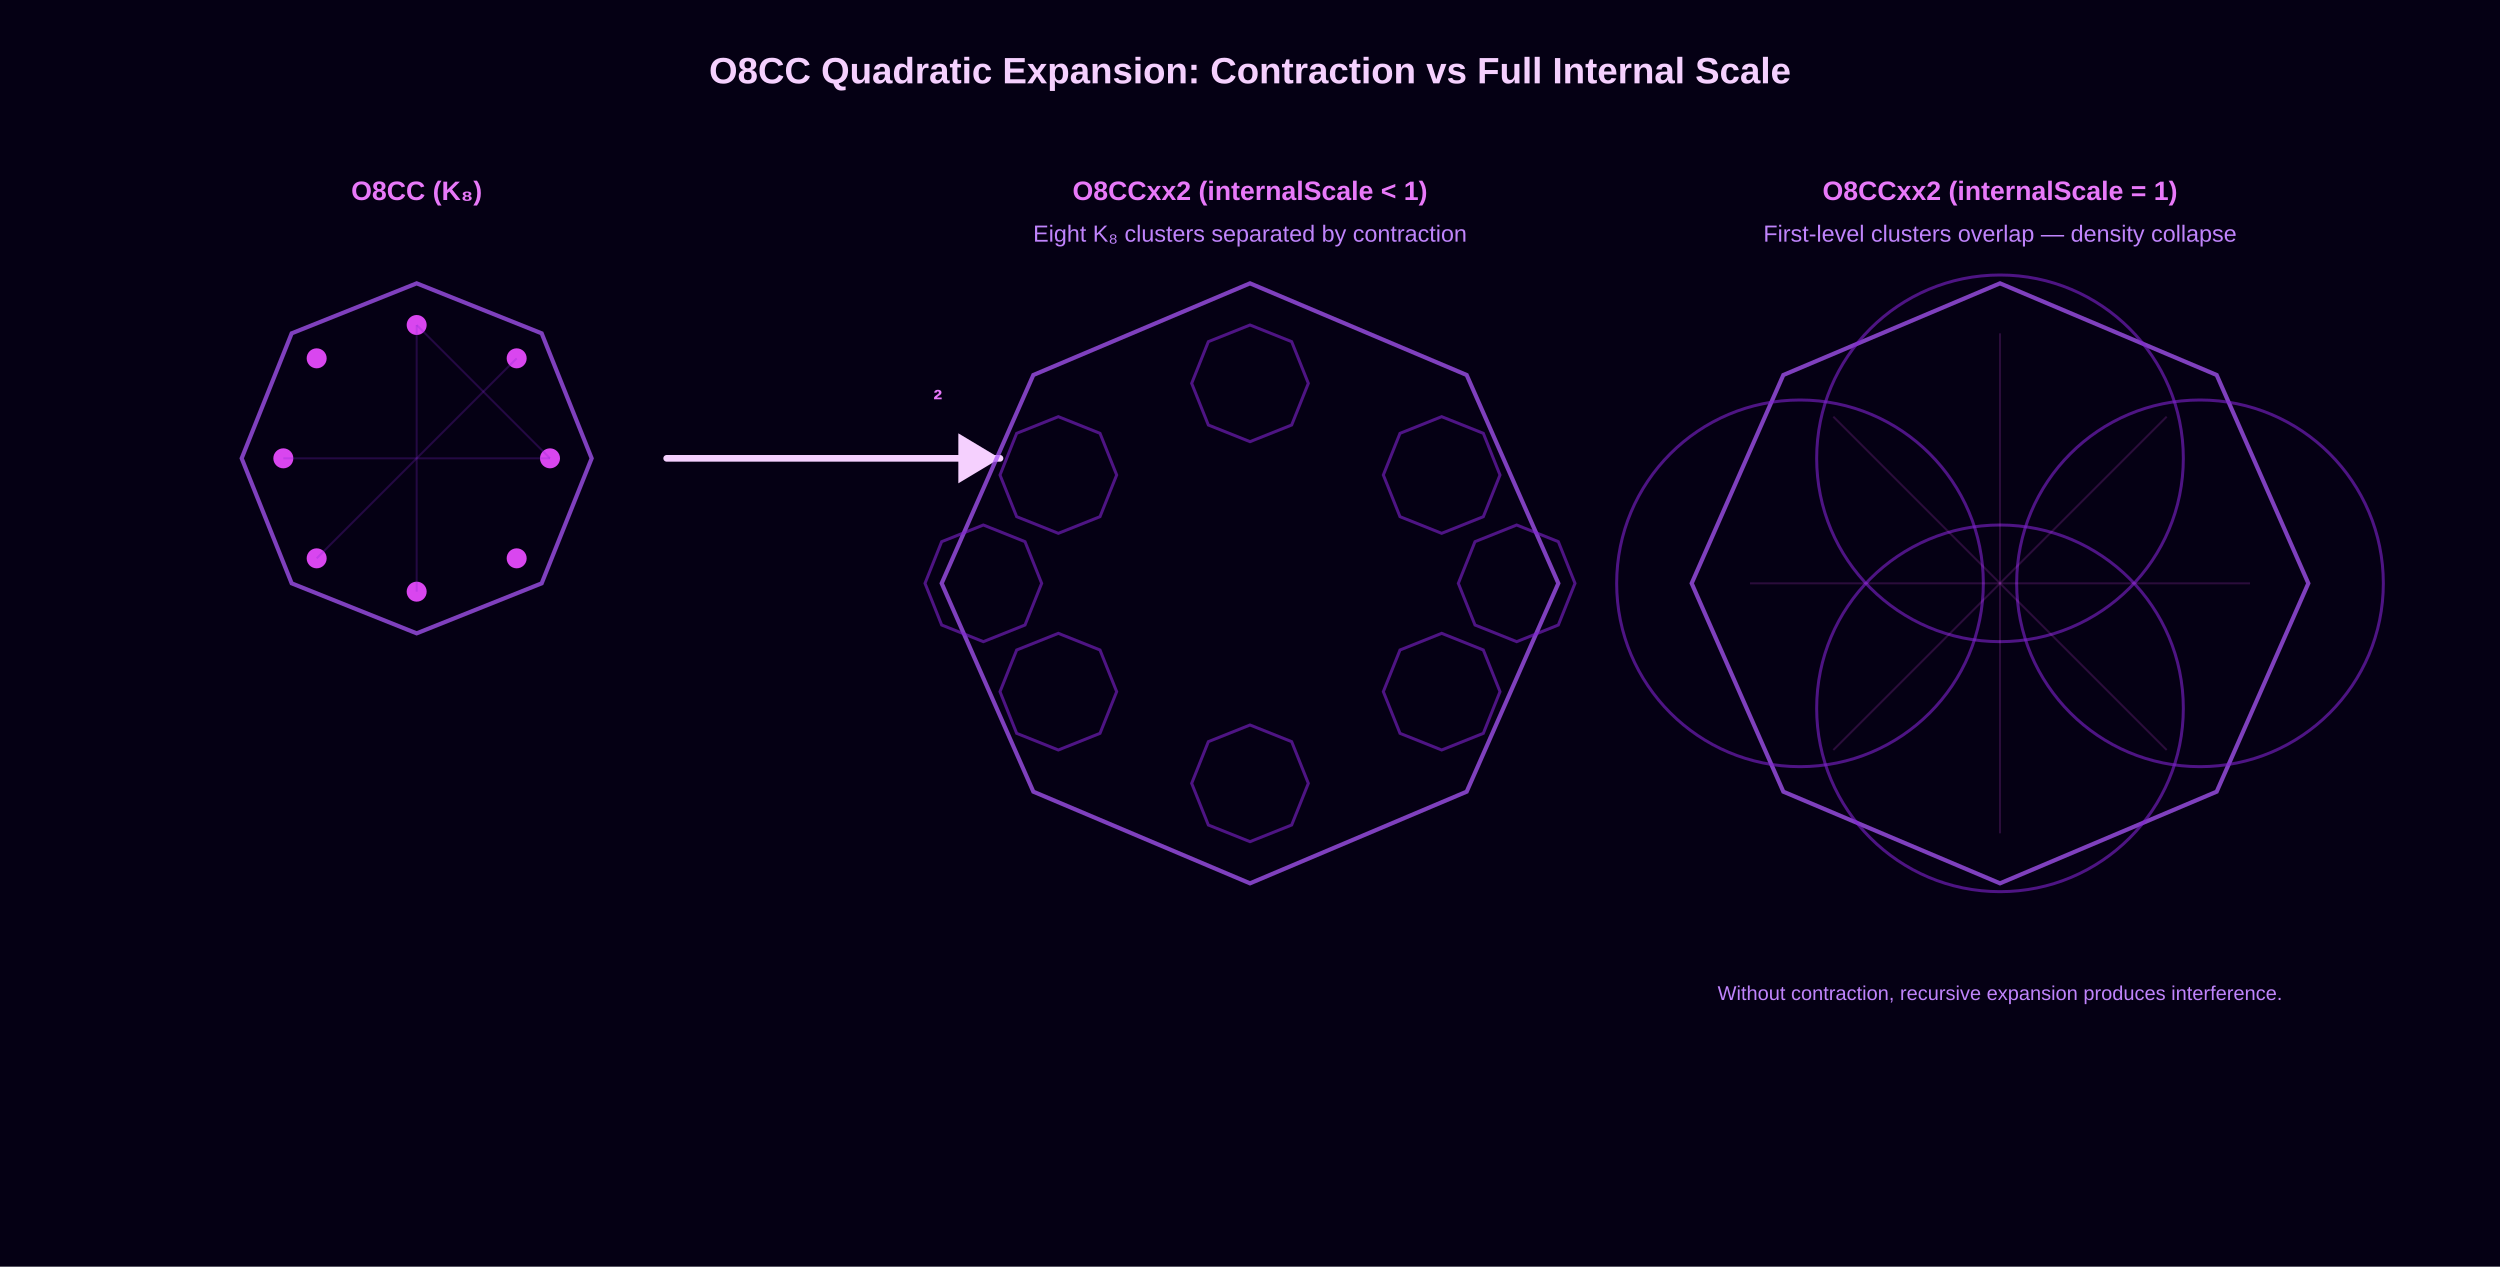
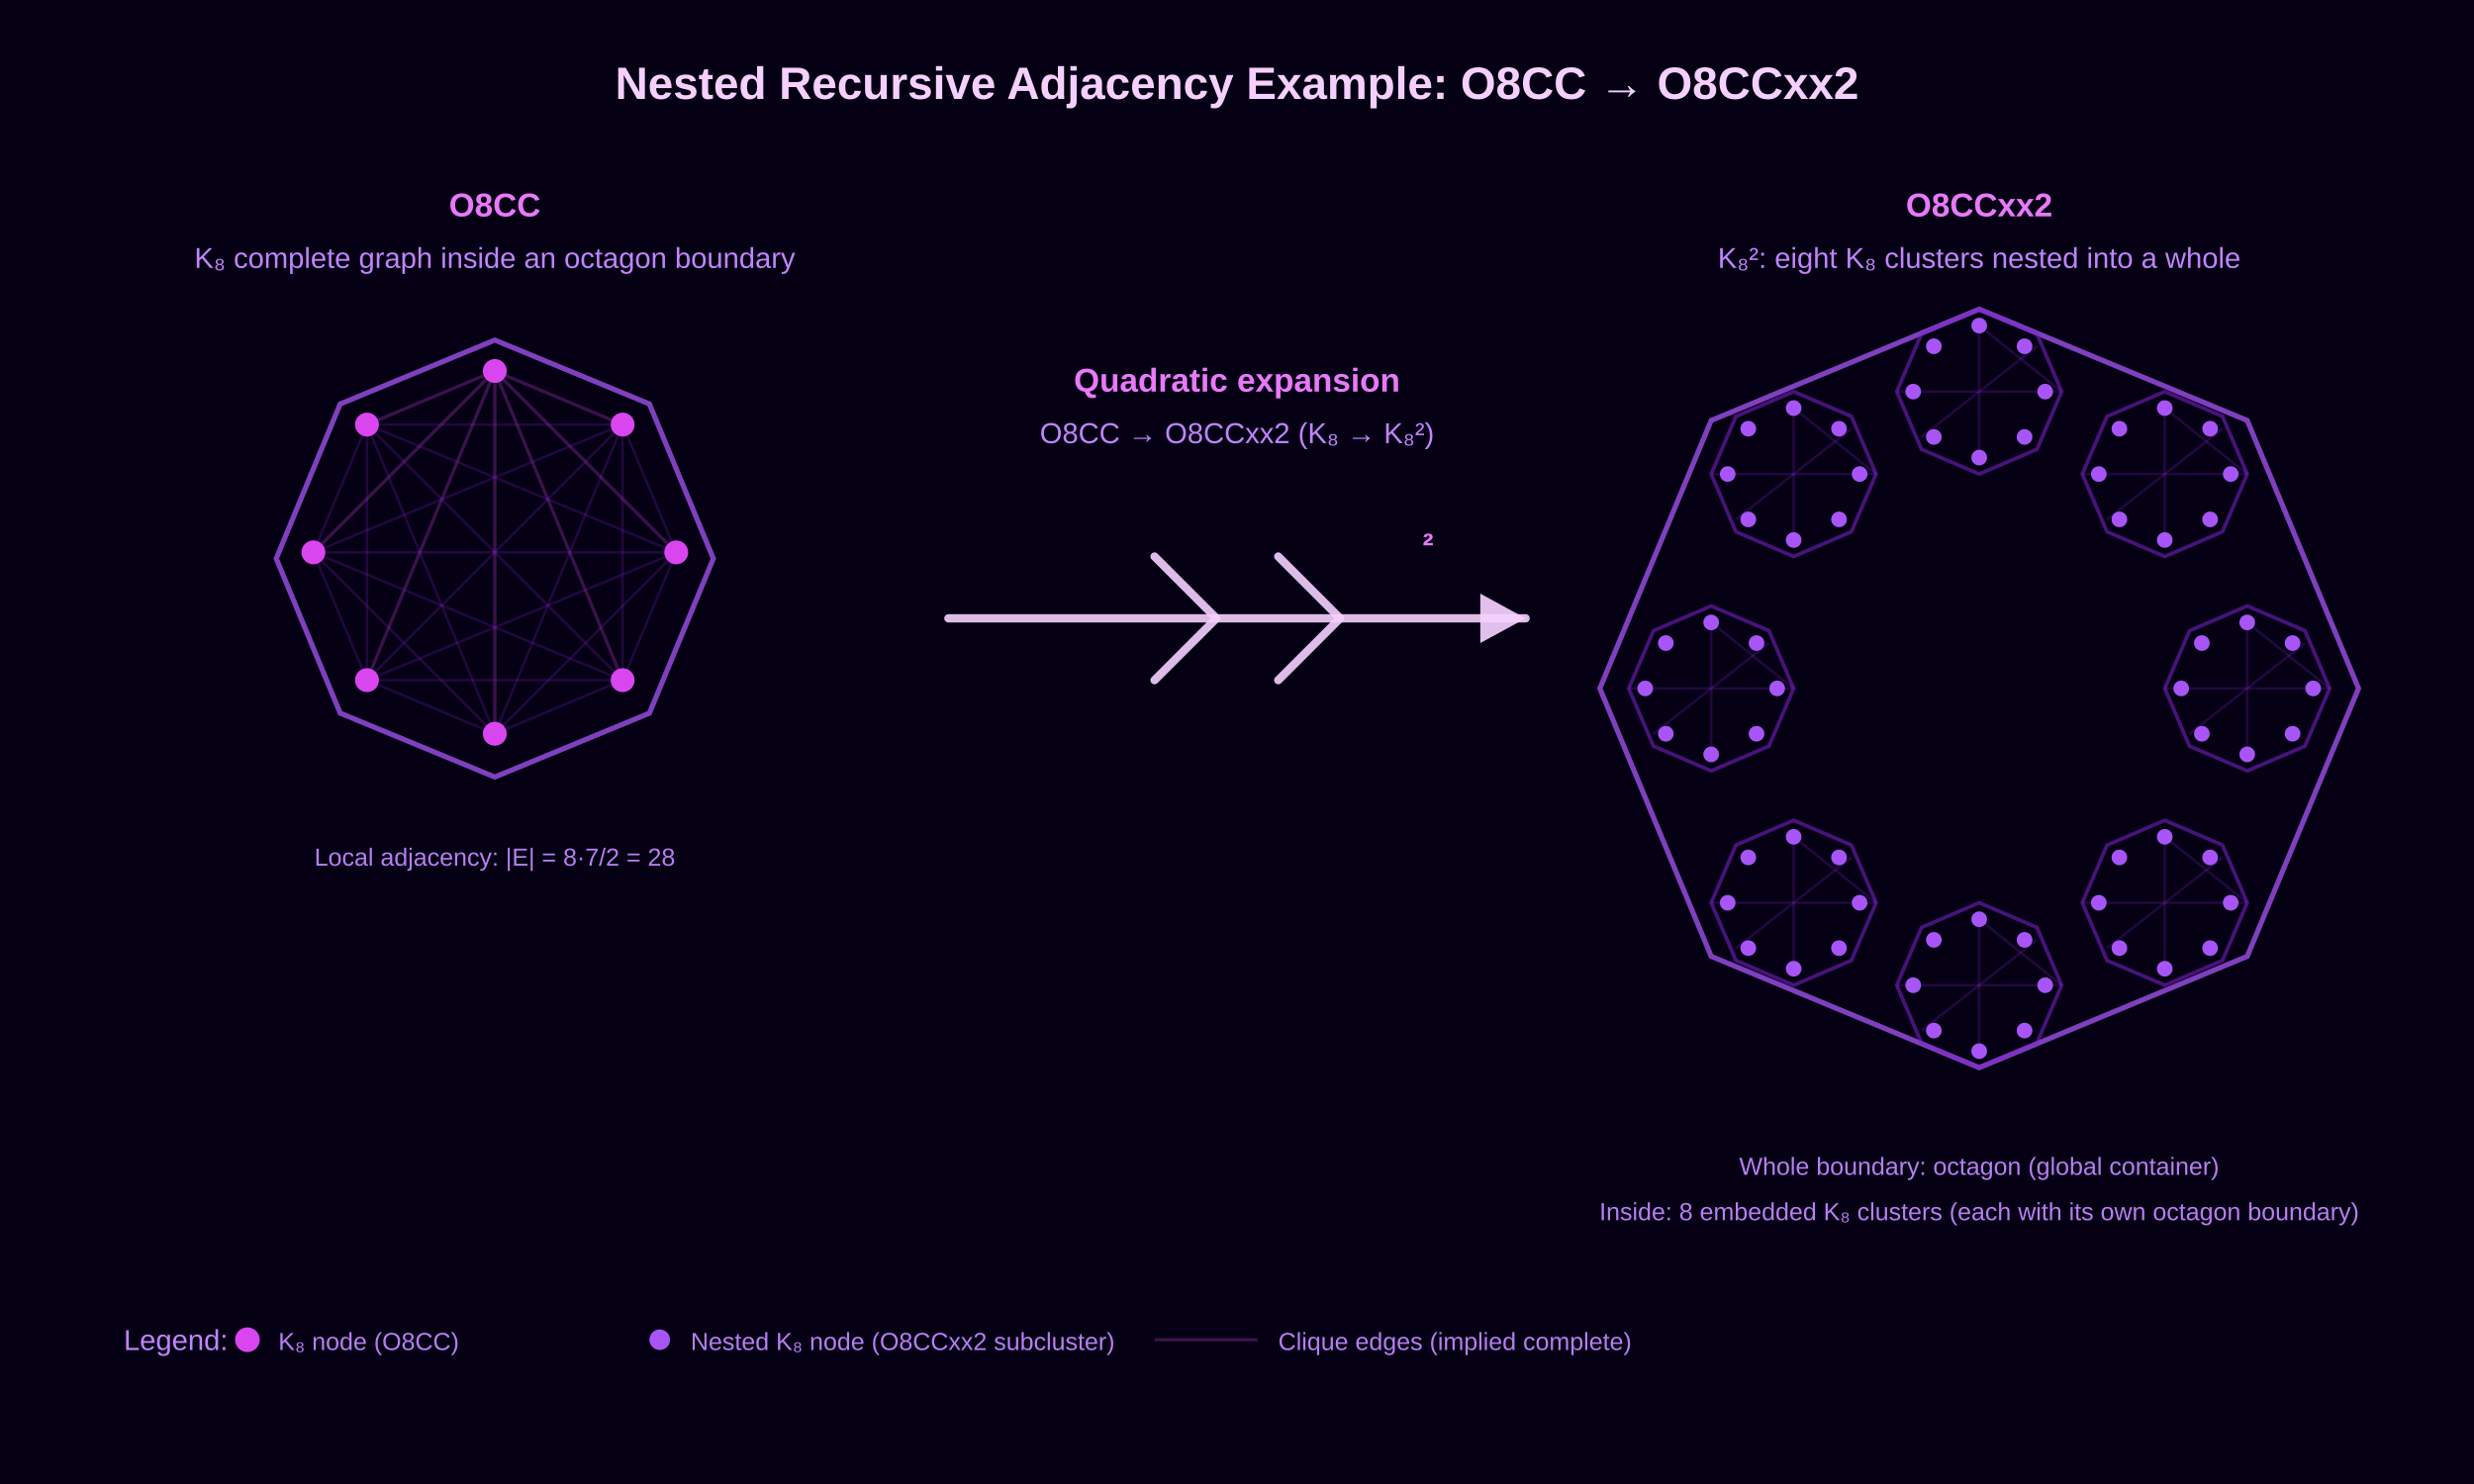
- <svg xmlns="http://www.w3.org/2000/svg" width="1500" height="760" viewBox="0 0 1500 760">
+ <svg xmlns="http://www.w3.org/2000/svg" width="1200" height="720" viewBox="0 0 1200 720">
  <defs>
    <style>
-       .bg { fill:#050014; }
-       .title { fill:#f5d0fe; font:700 22px Arial, sans-serif; }
-       .label { fill:#e879f9; font:700 16px Arial, sans-serif; }
-       .small { fill:#c084fc; font:14px Arial, sans-serif; }
-       .micro { fill:#c084fc; font:12px Arial, sans-serif; }
- 
-       .boundary { fill:none; stroke:#a855f7; stroke-width:2.5; opacity:0.75; }
-       .boundaryInner { fill:none; stroke:#7e22ce; stroke-width:1.8; opacity:0.6; }
- 
-       .edge { stroke:#7e22ce; stroke-width:1.2; opacity:0.25; }
-       .edgeDense { stroke:#d946ef; stroke-width:1.2; opacity:0.18; }
- 
-       .node { fill:#d946ef; }
-       .nodeSmall { fill:#a855f7; }
- 
-       .glyphStroke { stroke:#f5d0fe; stroke-width:4; fill:none; stroke-linecap:round; }
-       .glyphFill { fill:#f5d0fe; }
+       .bg { fill: #050014; }
+       .title { fill: #f5d0fe; font: 700 22px Arial, sans-serif; }
+       .label { fill: #e879f9; font: 700 16px Arial, sans-serif; }
+       .small { fill: #c084fc; font: 14px Arial, sans-serif; }
+       .micro { fill: #c084fc; font: 12px Arial, sans-serif; opacity: 0.95; }
+ 
+       .boundary { fill: none; stroke: #a855f7; stroke-width: 2.5; opacity: 0.75; }
+       .boundaryInner { fill: none; stroke: #7e22ce; stroke-width: 1.8; opacity: 0.55; }
+ 
+       .edge { stroke: #7e22ce; stroke-width: 1.25; opacity: 0.23; }
+       .edgeStrong { stroke: #d946ef; stroke-width: 1.6; opacity: 0.25; }
+ 
+       .node { fill: #d946ef; }
+       .nodeSmall { fill: #a855f7; }
+ 
+       .glyphStroke { stroke: #f5d0fe; stroke-width: 4; fill: none; stroke-linecap: round; stroke-linejoin: round; opacity: 0.9; }
+       .glyphFill { fill: #f5d0fe; opacity: 0.92; }
    </style>
  </defs>
-   <rect x="0" y="0" width="1500" height="760" class="bg" />
-   <text x="750" y="50" text-anchor="middle" class="title">
-     O8CC Quadratic Expansion: Contraction vs Full Internal Scale
-   </text>
-   <text x="250" y="120" text-anchor="middle" class="label">O8CC (K₈)</text>
-   <polygon class="boundary" points="250,170 325,200 355,275 325,350 250,380 175,350 145,275 175,200" />
-   <circle cx="250" cy="195" r="6" class="node" />
-   <circle cx="310" cy="215" r="6" class="node" />
-   <circle cx="330" cy="275" r="6" class="node" />
-   <circle cx="310" cy="335" r="6" class="node" />
-   <circle cx="250" cy="355" r="6" class="node" />
-   <circle cx="190" cy="335" r="6" class="node" />
-   <circle cx="170" cy="275" r="6" class="node" />
-   <circle cx="190" cy="215" r="6" class="node" />
-   <line x1="250" y1="195" x2="330" y2="275" class="edge" />
-   <line x1="250" y1="195" x2="250" y2="355" class="edge" />
-   <line x1="310" y1="215" x2="190" y2="335" class="edge" />
-   <line x1="170" y1="275" x2="330" y2="275" class="edge" />
-   <path class="glyphStroke" d="M400 275 C480 275, 520 275, 600 275" />
-   <polygon class="glyphFill" points="600,275 575,260 575,290" />
-   <text x="560" y="245" class="label">²</text>
-   <text x="750" y="120" text-anchor="middle" class="label">
-     O8CCxx2 (internalScale &lt; 1)
-   </text>
-   <text x="750" y="145" text-anchor="middle" class="small">
-     Eight K₈ clusters separated by contraction
-   </text>
-   <polygon class="boundary" points="750,170 880,225 935,350 880,475 750,530 620,475 565,350 620,225" />
-   <g transform="translate(750,230)">
-     <polygon class="boundaryInner" points="0,-35 25,-25 35,0 25,25 0,35 -25,25 -35,0 -25,-25" />
+   <rect x="0" y="0" width="1200" height="720" class="bg" />
+   <text x="600" y="48" text-anchor="middle" class="title">
+     Nested Recursive Adjacency Example: O8CC  →  O8CCxx2
+   </text>
+   <text x="240" y="105" text-anchor="middle" class="label">O8CC</text>
+   <text x="240" y="130" text-anchor="middle" class="small">K₈ complete graph inside an octagon boundary</text>
+   <polygon class="boundary" points="       240,165       315,196       346,271       315,346       240,377       165,346       134,271       165,196     " />
+   <g id="leftK8">
+     <line x1="240" y1="180" x2="302" y2="206" class="edgeStrong" />
+     <line x1="240" y1="180" x2="328" y2="268" class="edgeStrong" />
+     <line x1="240" y1="180" x2="302" y2="330" class="edgeStrong" />
+     <line x1="240" y1="180" x2="240" y2="356" class="edgeStrong" />
+     <line x1="240" y1="180" x2="178" y2="330" class="edgeStrong" />
+     <line x1="240" y1="180" x2="152" y2="268" class="edgeStrong" />
+     <line x1="240" y1="180" x2="178" y2="206" class="edgeStrong" />
+     <line x1="302" y1="206" x2="328" y2="268" class="edge" />
+     <line x1="302" y1="206" x2="302" y2="330" class="edge" />
+     <line x1="302" y1="206" x2="240" y2="356" class="edge" />
+     <line x1="302" y1="206" x2="178" y2="330" class="edge" />
+     <line x1="302" y1="206" x2="152" y2="268" class="edge" />
+     <line x1="302" y1="206" x2="178" y2="206" class="edge" />
+     <line x1="328" y1="268" x2="302" y2="330" class="edge" />
+     <line x1="328" y1="268" x2="240" y2="356" class="edge" />
+     <line x1="328" y1="268" x2="178" y2="330" class="edge" />
+     <line x1="328" y1="268" x2="152" y2="268" class="edge" />
+     <line x1="328" y1="268" x2="178" y2="206" class="edge" />
+     <line x1="302" y1="330" x2="240" y2="356" class="edge" />
+     <line x1="302" y1="330" x2="178" y2="330" class="edge" />
+     <line x1="302" y1="330" x2="152" y2="268" class="edge" />
+     <line x1="302" y1="330" x2="178" y2="206" class="edge" />
+     <line x1="240" y1="356" x2="178" y2="330" class="edge" />
+     <line x1="240" y1="356" x2="152" y2="268" class="edge" />
+     <line x1="240" y1="356" x2="178" y2="206" class="edge" />
+     <line x1="178" y1="330" x2="152" y2="268" class="edge" />
+     <line x1="178" y1="330" x2="178" y2="206" class="edge" />
+     <line x1="152" y1="268" x2="178" y2="206" class="edge" />
+     <circle cx="240" cy="180" r="5.8" class="node" />
+     <circle cx="302" cy="206" r="5.8" class="node" />
+     <circle cx="328" cy="268" r="5.8" class="node" />
+     <circle cx="302" cy="330" r="5.8" class="node" />
+     <circle cx="240" cy="356" r="5.8" class="node" />
+     <circle cx="178" cy="330" r="5.8" class="node" />
+     <circle cx="152" cy="268" r="5.8" class="node" />
+     <circle cx="178" cy="206" r="5.8" class="node" />
  </g>
-   <g transform="translate(865,285)">
-     <polygon class="boundaryInner" points="0,-35 25,-25 35,0 25,25 0,35 -25,25 -35,0 -25,-25" />
+   <text x="240" y="420" text-anchor="middle" class="micro">
+     Local adjacency: |E| = 8·7/2 = 28
+   </text>
+   <text x="600" y="190" text-anchor="middle" class="label">Quadratic expansion</text>
+   <text x="600" y="215" text-anchor="middle" class="small">O8CC  →  O8CCxx2 (K₈ → K₈²)</text>
+   <g transform="translate(0,0)">
+     <path class="glyphStroke" d="M460 300 C520 300, 560 300, 610 300 C660 300, 700 300, 740 300" />
+     <polygon class="glyphFill" points="740,300 718,288 718,312" />
+     <path class="glyphStroke" d="M560 270 L590 300 L560 330" />
+     <path class="glyphStroke" d="M620 270 L650 300 L620 330" />
+     <text x="690" y="270" class="label">²</text>
  </g>
-   <g transform="translate(910,350)">
-     <polygon class="boundaryInner" points="0,-35 25,-25 35,0 25,25 0,35 -25,25 -35,0 -25,-25" />
+   <text x="960" y="105" text-anchor="middle" class="label">O8CCxx2</text>
+   <text x="960" y="130" text-anchor="middle" class="small">K₈²: eight K₈ clusters nested into a whole</text>
+   <polygon class="boundary" points="       960,150       1090,204       1144,334       1090,464       960,518       830,464       776,334       830,204     " />
+   <g id="subclusters">
+     <g transform="translate(960,190)">
+       <polygon class="boundaryInner" points="0,-40 28,-28 40,0 28,28 0,40 -28,28 -40,0 -28,-28" />
+       <line x1="0" y1="-32" x2="40" y2="0" class="edge" />
+       <line x1="0" y1="-32" x2="0" y2="32" class="edge" />
+       <line x1="28" y1="-22" x2="-28" y2="22" class="edge" />
+       <line x1="40" y1="0" x2="-40" y2="0" class="edge" />
+       <circle cx="0" cy="-32" r="3.8" class="nodeSmall" />
+       <circle cx="22" cy="-22" r="3.8" class="nodeSmall" />
+       <circle cx="32" cy="0" r="3.8" class="nodeSmall" />
+       <circle cx="22" cy="22" r="3.8" class="nodeSmall" />
+       <circle cx="0" cy="32" r="3.8" class="nodeSmall" />
+       <circle cx="-22" cy="22" r="3.8" class="nodeSmall" />
+       <circle cx="-32" cy="0" r="3.8" class="nodeSmall" />
+       <circle cx="-22" cy="-22" r="3.8" class="nodeSmall" />
+     </g>
+     <g transform="translate(1050,230)">
+       <polygon class="boundaryInner" points="0,-40 28,-28 40,0 28,28 0,40 -28,28 -40,0 -28,-28" />
+       <line x1="0" y1="-32" x2="40" y2="0" class="edge" />
+       <line x1="0" y1="-32" x2="0" y2="32" class="edge" />
+       <line x1="28" y1="-22" x2="-28" y2="22" class="edge" />
+       <line x1="40" y1="0" x2="-40" y2="0" class="edge" />
+       <circle cx="0" cy="-32" r="3.8" class="nodeSmall" />
+       <circle cx="22" cy="-22" r="3.8" class="nodeSmall" />
+       <circle cx="32" cy="0" r="3.8" class="nodeSmall" />
+       <circle cx="22" cy="22" r="3.8" class="nodeSmall" />
+       <circle cx="0" cy="32" r="3.8" class="nodeSmall" />
+       <circle cx="-22" cy="22" r="3.8" class="nodeSmall" />
+       <circle cx="-32" cy="0" r="3.8" class="nodeSmall" />
+       <circle cx="-22" cy="-22" r="3.8" class="nodeSmall" />
+     </g>
+     <g transform="translate(1090,334)">
+       <polygon class="boundaryInner" points="0,-40 28,-28 40,0 28,28 0,40 -28,28 -40,0 -28,-28" />
+       <line x1="0" y1="-32" x2="40" y2="0" class="edge" />
+       <line x1="0" y1="-32" x2="0" y2="32" class="edge" />
+       <line x1="28" y1="-22" x2="-28" y2="22" class="edge" />
+       <line x1="40" y1="0" x2="-40" y2="0" class="edge" />
+       <circle cx="0" cy="-32" r="3.8" class="nodeSmall" />
+       <circle cx="22" cy="-22" r="3.8" class="nodeSmall" />
+       <circle cx="32" cy="0" r="3.8" class="nodeSmall" />
+       <circle cx="22" cy="22" r="3.8" class="nodeSmall" />
+       <circle cx="0" cy="32" r="3.8" class="nodeSmall" />
+       <circle cx="-22" cy="22" r="3.8" class="nodeSmall" />
+       <circle cx="-32" cy="0" r="3.8" class="nodeSmall" />
+       <circle cx="-22" cy="-22" r="3.8" class="nodeSmall" />
+     </g>
+     <g transform="translate(1050,438)">
+       <polygon class="boundaryInner" points="0,-40 28,-28 40,0 28,28 0,40 -28,28 -40,0 -28,-28" />
+       <line x1="0" y1="-32" x2="40" y2="0" class="edge" />
+       <line x1="0" y1="-32" x2="0" y2="32" class="edge" />
+       <line x1="28" y1="-22" x2="-28" y2="22" class="edge" />
+       <line x1="40" y1="0" x2="-40" y2="0" class="edge" />
+       <circle cx="0" cy="-32" r="3.8" class="nodeSmall" />
+       <circle cx="22" cy="-22" r="3.8" class="nodeSmall" />
+       <circle cx="32" cy="0" r="3.8" class="nodeSmall" />
+       <circle cx="22" cy="22" r="3.8" class="nodeSmall" />
+       <circle cx="0" cy="32" r="3.8" class="nodeSmall" />
+       <circle cx="-22" cy="22" r="3.8" class="nodeSmall" />
+       <circle cx="-32" cy="0" r="3.8" class="nodeSmall" />
+       <circle cx="-22" cy="-22" r="3.8" class="nodeSmall" />
+     </g>
+     <g transform="translate(960,478)">
+       <polygon class="boundaryInner" points="0,-40 28,-28 40,0 28,28 0,40 -28,28 -40,0 -28,-28" />
+       <line x1="0" y1="-32" x2="40" y2="0" class="edge" />
+       <line x1="0" y1="-32" x2="0" y2="32" class="edge" />
+       <line x1="28" y1="-22" x2="-28" y2="22" class="edge" />
+       <line x1="40" y1="0" x2="-40" y2="0" class="edge" />
+       <circle cx="0" cy="-32" r="3.8" class="nodeSmall" />
+       <circle cx="22" cy="-22" r="3.8" class="nodeSmall" />
+       <circle cx="32" cy="0" r="3.8" class="nodeSmall" />
+       <circle cx="22" cy="22" r="3.8" class="nodeSmall" />
+       <circle cx="0" cy="32" r="3.8" class="nodeSmall" />
+       <circle cx="-22" cy="22" r="3.8" class="nodeSmall" />
+       <circle cx="-32" cy="0" r="3.8" class="nodeSmall" />
+       <circle cx="-22" cy="-22" r="3.8" class="nodeSmall" />
+     </g>
+     <g transform="translate(870,438)">
+       <polygon class="boundaryInner" points="0,-40 28,-28 40,0 28,28 0,40 -28,28 -40,0 -28,-28" />
+       <line x1="0" y1="-32" x2="40" y2="0" class="edge" />
+       <line x1="0" y1="-32" x2="0" y2="32" class="edge" />
+       <line x1="28" y1="-22" x2="-28" y2="22" class="edge" />
+       <line x1="40" y1="0" x2="-40" y2="0" class="edge" />
+       <circle cx="0" cy="-32" r="3.8" class="nodeSmall" />
+       <circle cx="22" cy="-22" r="3.8" class="nodeSmall" />
+       <circle cx="32" cy="0" r="3.8" class="nodeSmall" />
+       <circle cx="22" cy="22" r="3.8" class="nodeSmall" />
+       <circle cx="0" cy="32" r="3.8" class="nodeSmall" />
+       <circle cx="-22" cy="22" r="3.8" class="nodeSmall" />
+       <circle cx="-32" cy="0" r="3.8" class="nodeSmall" />
+       <circle cx="-22" cy="-22" r="3.8" class="nodeSmall" />
+     </g>
+     <g transform="translate(830,334)">
+       <polygon class="boundaryInner" points="0,-40 28,-28 40,0 28,28 0,40 -28,28 -40,0 -28,-28" />
+       <line x1="0" y1="-32" x2="40" y2="0" class="edge" />
+       <line x1="0" y1="-32" x2="0" y2="32" class="edge" />
+       <line x1="28" y1="-22" x2="-28" y2="22" class="edge" />
+       <line x1="40" y1="0" x2="-40" y2="0" class="edge" />
+       <circle cx="0" cy="-32" r="3.8" class="nodeSmall" />
+       <circle cx="22" cy="-22" r="3.8" class="nodeSmall" />
+       <circle cx="32" cy="0" r="3.8" class="nodeSmall" />
+       <circle cx="22" cy="22" r="3.8" class="nodeSmall" />
+       <circle cx="0" cy="32" r="3.8" class="nodeSmall" />
+       <circle cx="-22" cy="22" r="3.8" class="nodeSmall" />
+       <circle cx="-32" cy="0" r="3.8" class="nodeSmall" />
+       <circle cx="-22" cy="-22" r="3.8" class="nodeSmall" />
+     </g>
+     <g transform="translate(870,230)">
+       <polygon class="boundaryInner" points="0,-40 28,-28 40,0 28,28 0,40 -28,28 -40,0 -28,-28" />
+       <line x1="0" y1="-32" x2="40" y2="0" class="edge" />
+       <line x1="0" y1="-32" x2="0" y2="32" class="edge" />
+       <line x1="28" y1="-22" x2="-28" y2="22" class="edge" />
+       <line x1="40" y1="0" x2="-40" y2="0" class="edge" />
+       <circle cx="0" cy="-32" r="3.8" class="nodeSmall" />
+       <circle cx="22" cy="-22" r="3.8" class="nodeSmall" />
+       <circle cx="32" cy="0" r="3.8" class="nodeSmall" />
+       <circle cx="22" cy="22" r="3.8" class="nodeSmall" />
+       <circle cx="0" cy="32" r="3.8" class="nodeSmall" />
+       <circle cx="-22" cy="22" r="3.8" class="nodeSmall" />
+       <circle cx="-32" cy="0" r="3.8" class="nodeSmall" />
+       <circle cx="-22" cy="-22" r="3.8" class="nodeSmall" />
+     </g>
  </g>
-   <g transform="translate(865,415)">
-     <polygon class="boundaryInner" points="0,-35 25,-25 35,0 25,25 0,35 -25,25 -35,0 -25,-25" />
-   </g>
-   <g transform="translate(750,470)">
-     <polygon class="boundaryInner" points="0,-35 25,-25 35,0 25,25 0,35 -25,25 -35,0 -25,-25" />
-   </g>
-   <g transform="translate(635,415)">
-     <polygon class="boundaryInner" points="0,-35 25,-25 35,0 25,25 0,35 -25,25 -35,0 -25,-25" />
-   </g>
-   <g transform="translate(590,350)">
-     <polygon class="boundaryInner" points="0,-35 25,-25 35,0 25,25 0,35 -25,25 -35,0 -25,-25" />
-   </g>
-   <g transform="translate(635,285)">
-     <polygon class="boundaryInner" points="0,-35 25,-25 35,0 25,25 0,35 -25,25 -35,0 -25,-25" />
-   </g>
-   <text x="1200" y="120" text-anchor="middle" class="label">
-     O8CCxx2 (internalScale = 1)
-   </text>
-   <text x="1200" y="145" text-anchor="middle" class="small">
-     First-level clusters overlap — density collapse
-   </text>
-   <polygon class="boundary" points="1200,170 1330,225 1385,350 1330,475 1200,530 1070,475 1015,350 1070,225" />
-   <g transform="translate(1200,275)">
-     <circle r="110" class="boundaryInner" />
-   </g>
-   <g transform="translate(1320,350)">
-     <circle r="110" class="boundaryInner" />
-   </g>
-   <g transform="translate(1200,425)">
-     <circle r="110" class="boundaryInner" />
-   </g>
-   <g transform="translate(1080,350)">
-     <circle r="110" class="boundaryInner" />
-   </g>
-   <line x1="1100" y1="250" x2="1300" y2="450" class="edgeDense" />
-   <line x1="1300" y1="250" x2="1100" y2="450" class="edgeDense" />
-   <line x1="1200" y1="200" x2="1200" y2="500" class="edgeDense" />
-   <line x1="1050" y1="350" x2="1350" y2="350" class="edgeDense" />
-   <text x="1200" y="600" text-anchor="middle" class="micro">
-     Without contraction, recursive expansion produces interference.
-   </text>
+   <text x="960" y="570" text-anchor="middle" class="micro">
+     Whole boundary: octagon (global container)
+   </text>
+   <text x="960" y="592" text-anchor="middle" class="micro">
+     Inside: 8 embedded K₈ clusters (each with its own octagon boundary)
+   </text>
+   <text x="60" y="655" class="small">Legend:</text>
+   <circle cx="120" cy="650" r="6" class="node" />
+   <text x="135" y="655" class="micro">K₈ node (O8CC)</text>
+   <circle cx="320" cy="650" r="5" class="nodeSmall" />
+   <text x="335" y="655" class="micro">Nested K₈ node (O8CCxx2 subcluster)</text>
+   <line x1="560" y1="650" x2="610" y2="650" class="edgeStrong" />
+   <text x="620" y="655" class="micro">Clique edges (implied complete)</text>
</svg>
